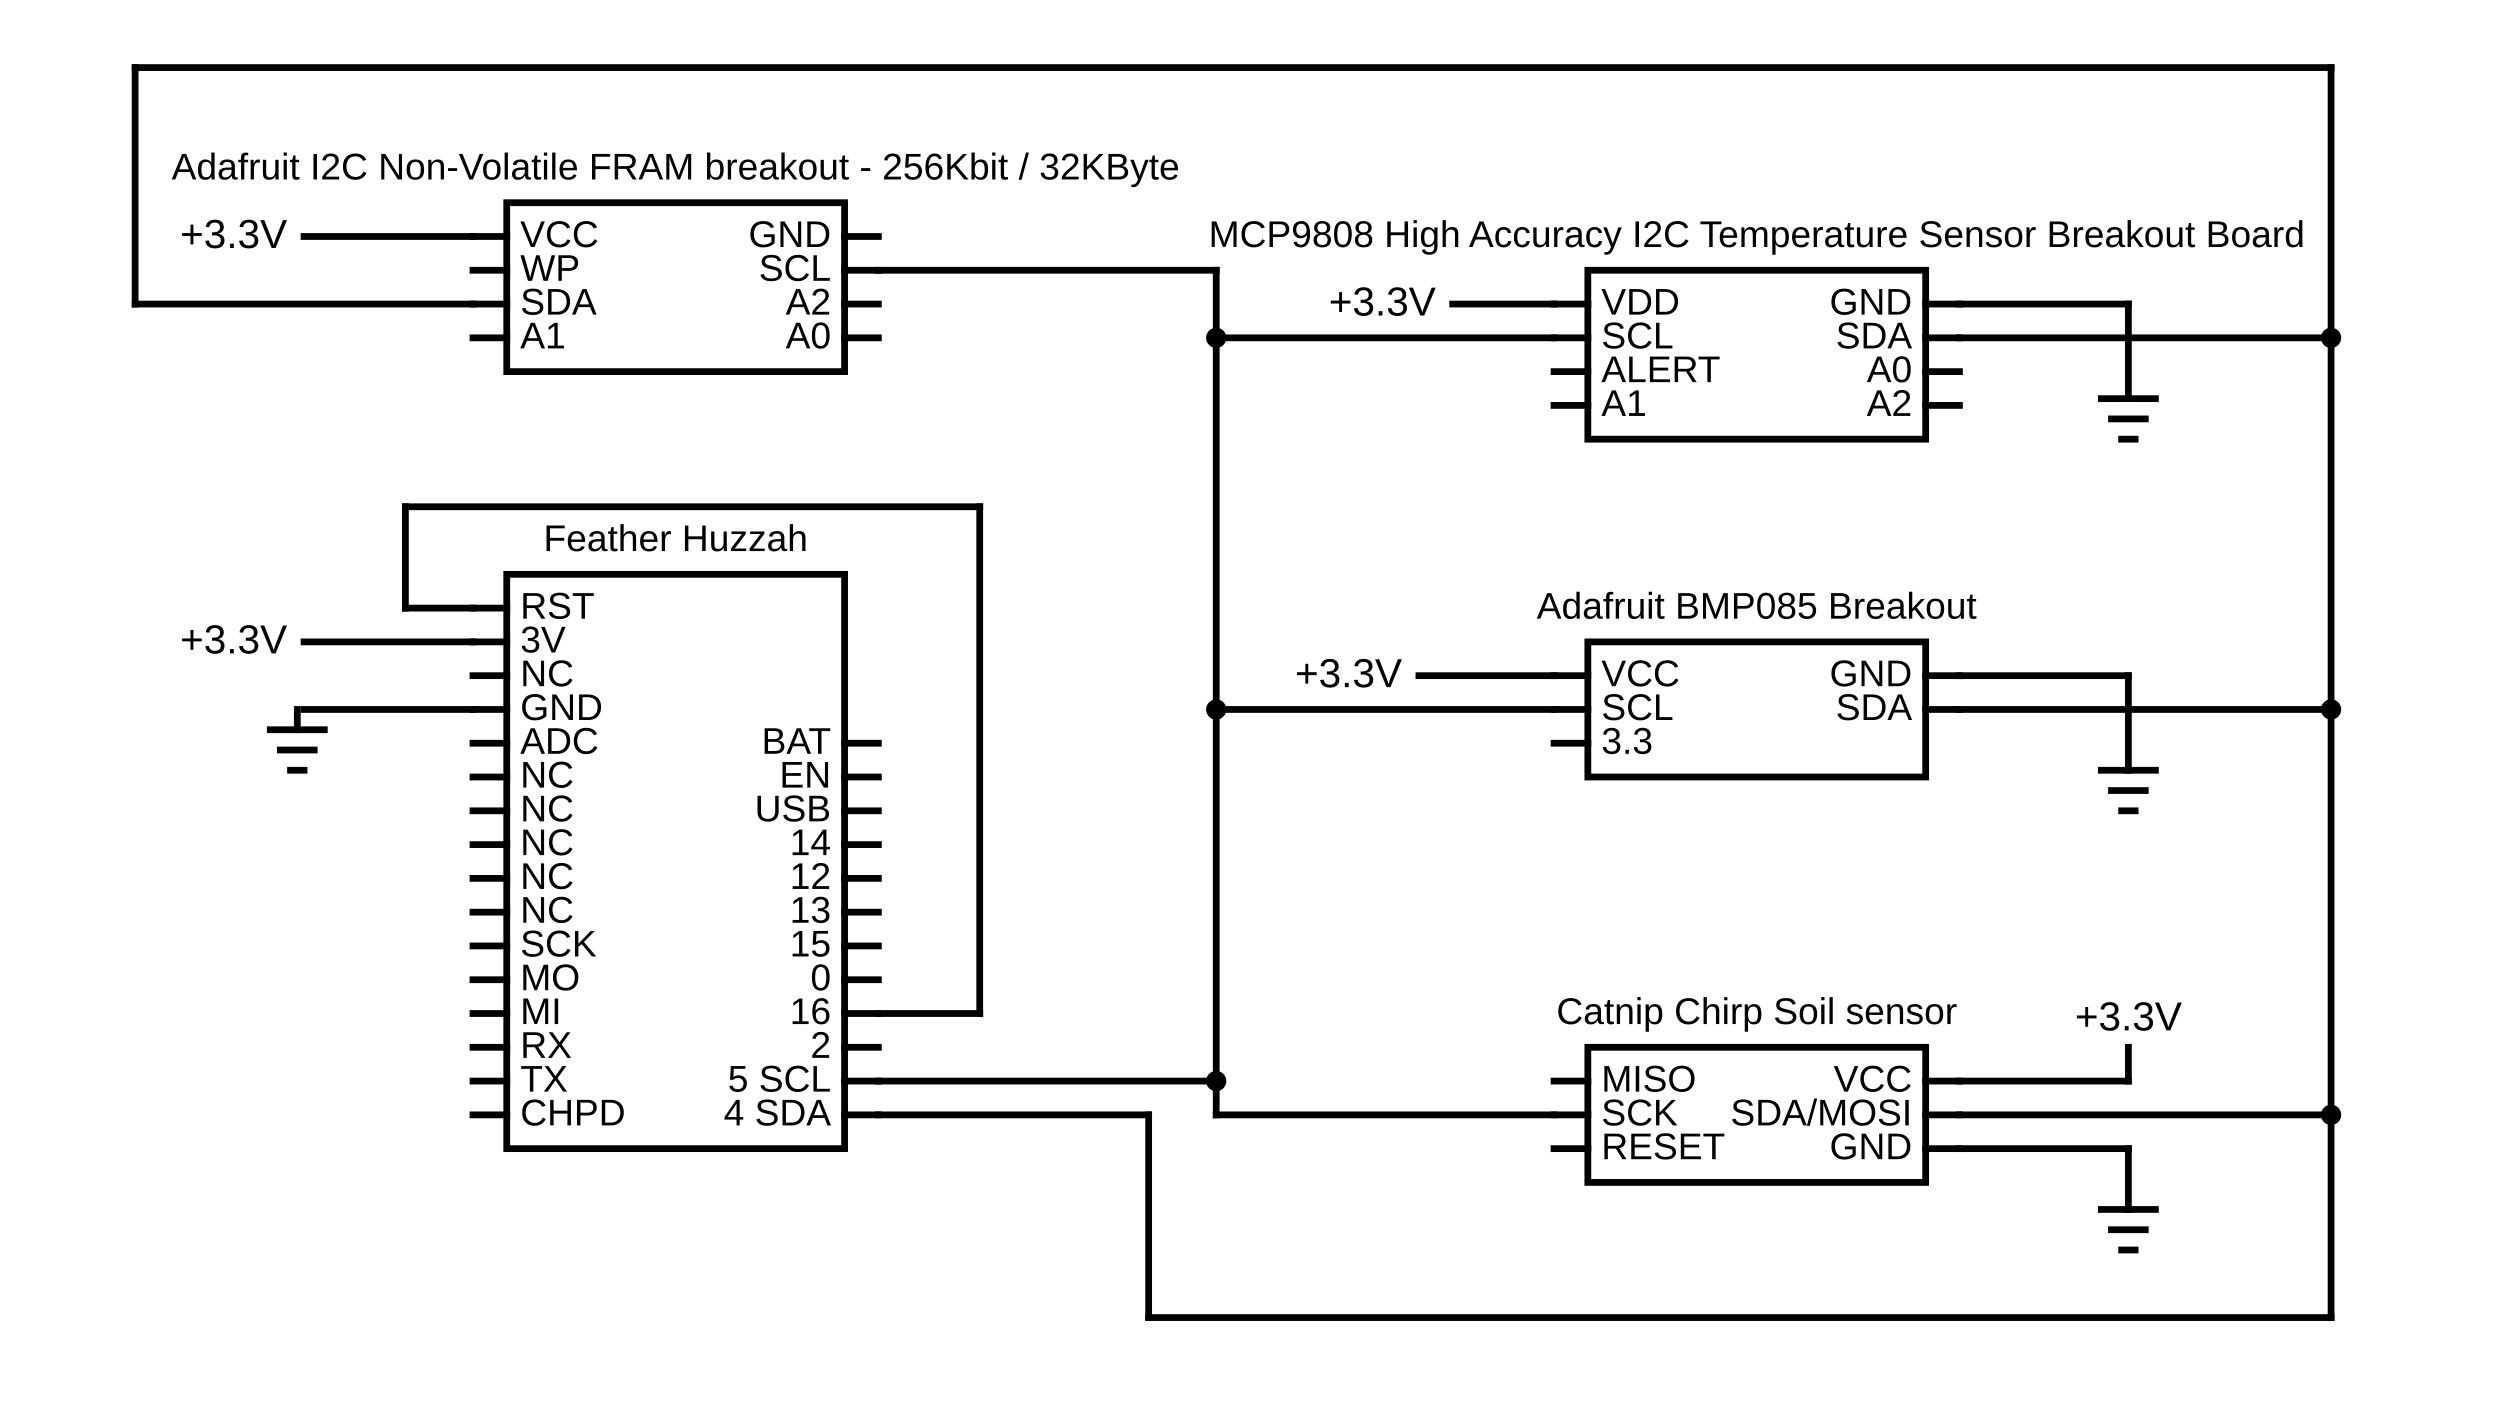
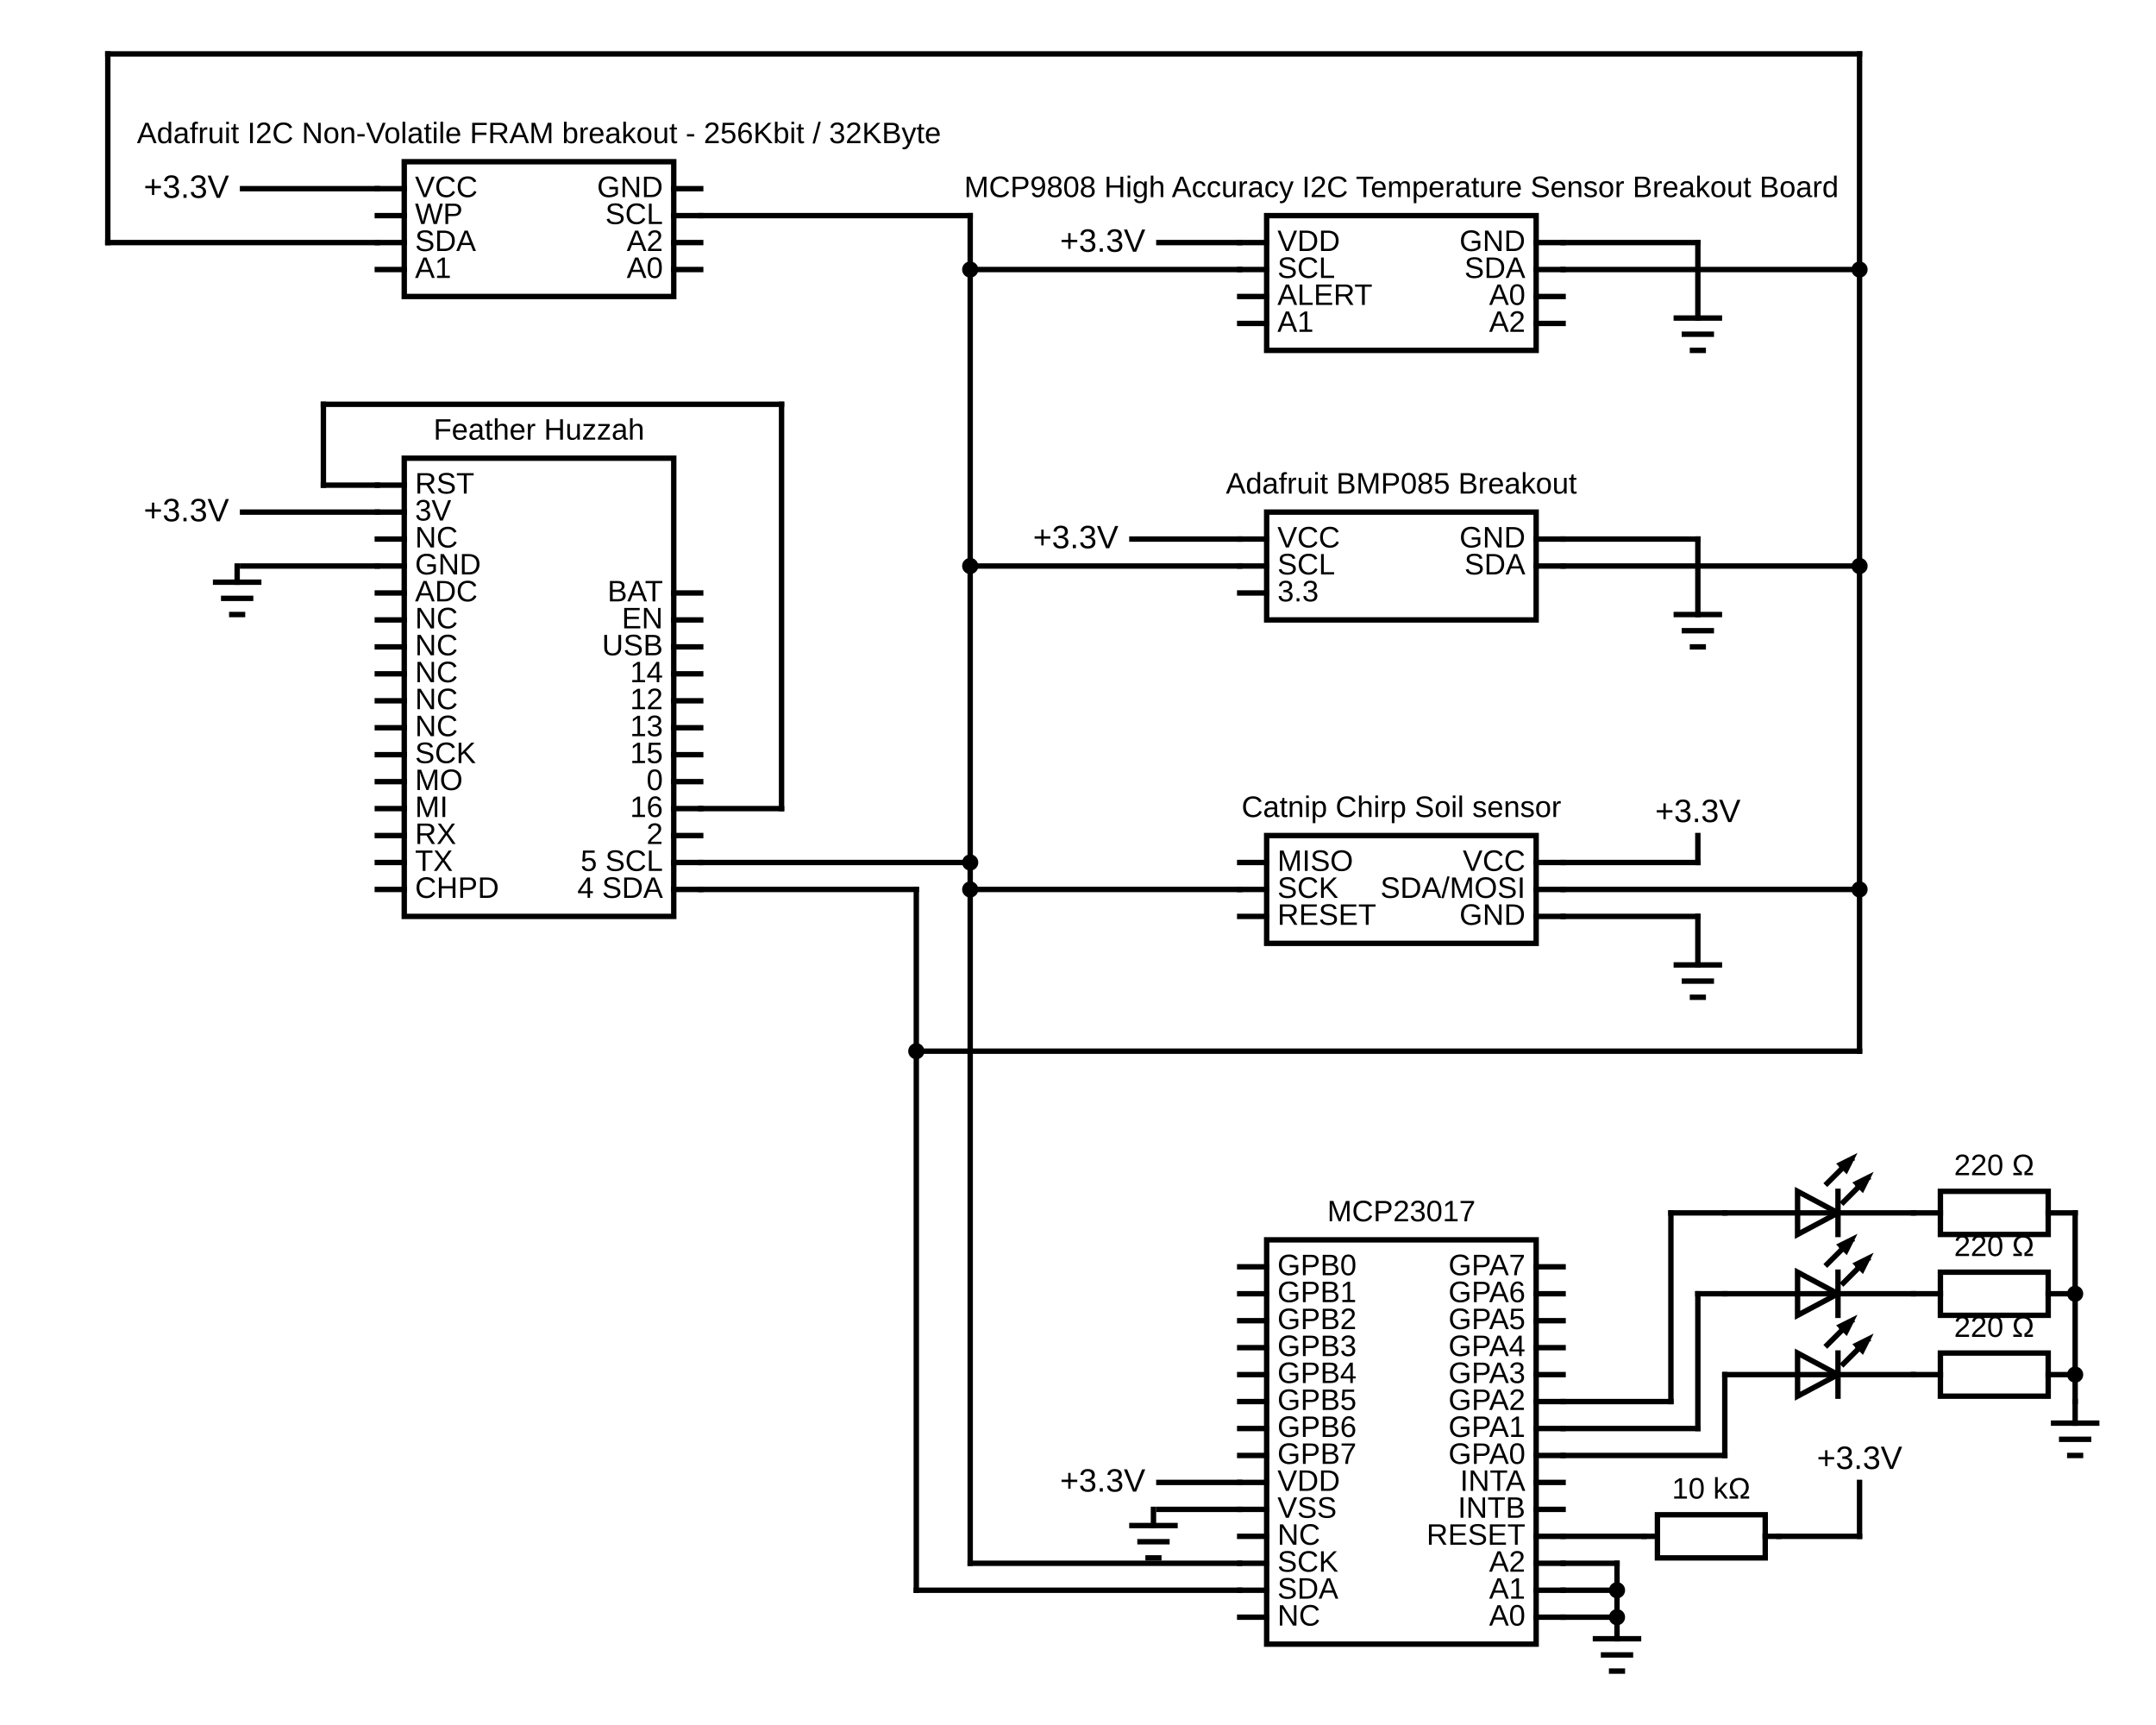
- <svg xmlns="http://www.w3.org/2000/svg" version="1.1" width="740" height="420">
+ <svg xmlns="http://www.w3.org/2000/svg" version="1.1" width="800" height="640">
+   <line x1="340" y1="390" x2="340" y2="590" style="stroke:rgb(0, 0, 0);stroke-linecap:square;stroke-width:2" />
+   <line x1="340" y1="590" x2="460" y2="590" style="stroke:rgb(0, 0, 0);stroke-linecap:square;stroke-width:2" />
+   <line x1="360" y1="580" x2="460" y2="580" style="stroke:rgb(0, 0, 0);stroke-linecap:square;stroke-width:2" />
+   <line x1="360" y1="330" x2="360" y2="580" style="stroke:rgb(0, 0, 0);stroke-linecap:square;stroke-width:2" />
+   <line x1="580" y1="530" x2="630" y2="530" style="stroke:rgb(0, 0, 0);stroke-linecap:square;stroke-width:2" />
+   <line x1="630" y1="480" x2="630" y2="530" style="stroke:rgb(0, 0, 0);stroke-linecap:square;stroke-width:2" />
+   <line x1="630" y1="480" x2="640" y2="480" style="stroke:rgb(0, 0, 0);stroke-linecap:square;stroke-width:2" />
+   <line x1="620" y1="450" x2="640" y2="450" style="stroke:rgb(0, 0, 0);stroke-linecap:square;stroke-width:2" />
+   <line x1="620" y1="450" x2="620" y2="520" style="stroke:rgb(0, 0, 0);stroke-linecap:square;stroke-width:2" />
+   <line x1="580" y1="520" x2="620" y2="520" style="stroke:rgb(0, 0, 0);stroke-linecap:square;stroke-width:2" />
+   <line x1="640" y1="510" x2="640" y2="540" style="stroke:rgb(0, 0, 0);stroke-linecap:square;stroke-width:2" />
+   <line x1="580" y1="540" x2="640" y2="540" style="stroke:rgb(0, 0, 0);stroke-linecap:square;stroke-width:2" />
+   <line x1="770" y1="450" x2="770" y2="520" style="stroke:rgb(0, 0, 0);stroke-linecap:square;stroke-width:2" />
+   <line x1="770" y1="520" x2="770" y2="528" style="stroke:rgb(0, 0, 0);stroke-linecap:square;stroke-width:2" />
+   <line x1="762" y1="528" x2="778" y2="528" style="stroke:rgb(0, 0, 0);stroke-linecap:square;stroke-width:2" />
+   <line x1="765" y1="534" x2="775" y2="534" style="stroke:rgb(0, 0, 0);stroke-linecap:square;stroke-width:2" />
+   <line x1="768" y1="540" x2="772" y2="540" style="stroke:rgb(0, 0, 0);stroke-linecap:square;stroke-width:2" />
+   <line x1="710" y1="510" x2="720" y2="510" style="stroke:rgb(0, 0, 0);stroke-linecap:square;stroke-width:2" />
+   <line x1="760" y1="510" x2="770" y2="510" style="stroke:rgb(0, 0, 0);stroke-linecap:square;stroke-width:2" />
+   <rect x="720" y="502" width="40" height="16" style="fill-opacity:0;fill:rgb(0, 0, 0);stroke:rgb(0, 0, 0);stroke-width:2" />
+   <text x="740" y="496" style="font-family:Arial;font-size:11px;text-anchor:middle" dominant-baseline="baseline" transform="rotate(0, 740, 496)">220 Ω</text>
+   <line x1="710" y1="480" x2="720" y2="480" style="stroke:rgb(0, 0, 0);stroke-linecap:square;stroke-width:2" />
+   <line x1="760" y1="480" x2="770" y2="480" style="stroke:rgb(0, 0, 0);stroke-linecap:square;stroke-width:2" />
+   <rect x="720" y="472" width="40" height="16" style="fill-opacity:0;fill:rgb(0, 0, 0);stroke:rgb(0, 0, 0);stroke-width:2" />
+   <text x="740" y="466" style="font-family:Arial;font-size:11px;text-anchor:middle" dominant-baseline="baseline" transform="rotate(0, 740, 466)">220 Ω</text>
+   <line x1="710" y1="450" x2="720" y2="450" style="stroke:rgb(0, 0, 0);stroke-linecap:square;stroke-width:2" />
+   <line x1="760" y1="450" x2="770" y2="450" style="stroke:rgb(0, 0, 0);stroke-linecap:square;stroke-width:2" />
+   <rect x="720" y="442" width="40" height="16" style="fill-opacity:0;fill:rgb(0, 0, 0);stroke:rgb(0, 0, 0);stroke-width:2" />
+   <text x="740" y="436" style="font-family:Arial;font-size:11px;text-anchor:middle" dominant-baseline="baseline" transform="rotate(0, 740, 436)">220 Ω</text>
+   <line x1="640" y1="450" x2="710" y2="450" style="stroke:rgb(0, 0, 0);stroke-linecap:square;stroke-width:2" />
+   <path d="M 682,450 M 682,442 L 682,458 M 682,450 L 667,458 L 667,442 L 682,450" style="fill-opacity:0;fill:rgb(0, 0, 0);stroke:rgb(0, 0, 0);stroke-linecap:square;stroke-width:2" />
+   <path d="M 680,450 M 678,439 L 686,431 M 687,430 L 683,432 L 685,434 L 687,430 L 683,432" style="fill-opacity:0;fill:rgb(0, 0, 0);stroke:rgb(0, 0, 0);stroke-linecap:square;stroke-width:2" />
+   <path d="M 680,450 M 684,446 L 692,438 M 693,437 L 689,439 L 691,441 L 693,437 L 689,439" style="fill-opacity:0;fill:rgb(0, 0, 0);stroke:rgb(0, 0, 0);stroke-linecap:square;stroke-width:2" />
+   <line x1="640" y1="510" x2="710" y2="510" style="stroke:rgb(0, 0, 0);stroke-linecap:square;stroke-width:2" />
+   <path d="M 682,510 M 682,502 L 682,518 M 682,510 L 667,518 L 667,502 L 682,510" style="fill-opacity:0;fill:rgb(0, 0, 0);stroke:rgb(0, 0, 0);stroke-linecap:square;stroke-width:2" />
+   <path d="M 680,510 M 678,499 L 686,491 M 687,490 L 683,492 L 685,494 L 687,490 L 683,492" style="fill-opacity:0;fill:rgb(0, 0, 0);stroke:rgb(0, 0, 0);stroke-linecap:square;stroke-width:2" />
+   <path d="M 680,510 M 684,506 L 692,498 M 693,497 L 689,499 L 691,501 L 693,497 L 689,499" style="fill-opacity:0;fill:rgb(0, 0, 0);stroke:rgb(0, 0, 0);stroke-linecap:square;stroke-width:2" />
+   <line x1="640" y1="480" x2="710" y2="480" style="stroke:rgb(0, 0, 0);stroke-linecap:square;stroke-width:2" />
+   <path d="M 682,480 M 682,472 L 682,488 M 682,480 L 667,488 L 667,472 L 682,480" style="fill-opacity:0;fill:rgb(0, 0, 0);stroke:rgb(0, 0, 0);stroke-linecap:square;stroke-width:2" />
+   <path d="M 680,480 M 678,469 L 686,461 M 687,460 L 683,462 L 685,464 L 687,460 L 683,462" style="fill-opacity:0;fill:rgb(0, 0, 0);stroke:rgb(0, 0, 0);stroke-linecap:square;stroke-width:2" />
+   <path d="M 680,480 M 684,476 L 692,468 M 693,467 L 689,469 L 691,471 L 693,467 L 689,469" style="fill-opacity:0;fill:rgb(0, 0, 0);stroke:rgb(0, 0, 0);stroke-linecap:square;stroke-width:2" />
+   <line x1="660" y1="570" x2="690" y2="570" style="stroke:rgb(0, 0, 0);stroke-linecap:square;stroke-width:2" />
+   <text x="690" y="545" style="font-family:Arial;font-size:12px;text-anchor:middle" dominant-baseline="baseline" transform="rotate(0, 690, 545)">+3.3V</text>
+   <line x1="690" y1="550" x2="690" y2="570" style="stroke:rgb(0, 0, 0);stroke-linecap:square;stroke-width:2" />
+   <line x1="580" y1="570" x2="610" y2="570" style="stroke:rgb(0, 0, 0);stroke-linecap:square;stroke-width:2" />
+   <line x1="610" y1="570" x2="615" y2="570" style="stroke:rgb(0, 0, 0);stroke-linecap:square;stroke-width:2" />
+   <line x1="655" y1="570" x2="660" y2="570" style="stroke:rgb(0, 0, 0);stroke-linecap:square;stroke-width:2" />
+   <rect x="615" y="562" width="40" height="16" style="fill-opacity:0;fill:rgb(0, 0, 0);stroke:rgb(0, 0, 0);stroke-width:2" />
+   <text x="635" y="556" style="font-family:Arial;font-size:11px;text-anchor:middle" dominant-baseline="baseline" transform="rotate(0, 635, 556)">10 kΩ</text>
+   <line x1="600" y1="580" x2="600" y2="600" style="stroke:rgb(0, 0, 0);stroke-linecap:square;stroke-width:2" />
+   <line x1="580" y1="580" x2="600" y2="580" style="stroke:rgb(0, 0, 0);stroke-linecap:square;stroke-width:2" />
+   <line x1="580" y1="590" x2="600" y2="590" style="stroke:rgb(0, 0, 0);stroke-linecap:square;stroke-width:2" />
+   <line x1="580" y1="600" x2="600" y2="600" style="stroke:rgb(0, 0, 0);stroke-linecap:square;stroke-width:2" />
+   <line x1="430" y1="560" x2="460" y2="560" style="stroke:rgb(0, 0, 0);stroke-linecap:square;stroke-width:2" />
+   <line x1="428" y1="560" x2="428" y2="566" style="stroke:rgb(0, 0, 0);stroke-linecap:square;stroke-width:2" />
+   <line x1="420" y1="566" x2="436" y2="566" style="stroke:rgb(0, 0, 0);stroke-linecap:square;stroke-width:2" />
+   <line x1="423" y1="572" x2="433" y2="572" style="stroke:rgb(0, 0, 0);stroke-linecap:square;stroke-width:2" />
+   <line x1="426" y1="578" x2="430" y2="578" style="stroke:rgb(0, 0, 0);stroke-linecap:square;stroke-width:2" />
+   <text x="425" y="550" style="font-family:Arial;font-size:12px;text-anchor:end" dominant-baseline="middle" transform="rotate(0, 425, 550)">+3.3V</text>
+   <line x1="430" y1="550" x2="460" y2="550" style="stroke:rgb(0, 0, 0);stroke-linecap:square;stroke-width:2" />
+   <line x1="600" y1="600" x2="600" y2="608" style="stroke:rgb(0, 0, 0);stroke-linecap:square;stroke-width:2" />
+   <line x1="592" y1="608" x2="608" y2="608" style="stroke:rgb(0, 0, 0);stroke-linecap:square;stroke-width:2" />
+   <line x1="595" y1="614" x2="605" y2="614" style="stroke:rgb(0, 0, 0);stroke-linecap:square;stroke-width:2" />
+   <line x1="598" y1="620" x2="602" y2="620" style="stroke:rgb(0, 0, 0);stroke-linecap:square;stroke-width:2" />
+   <text x="520" y="450" style="font-family:Arial;font-size:11px;text-anchor:middle" dominant-baseline="middle" transform="rotate(0, 520, 450)">MCP23017</text>
+   <rect x="470" y="460" width="100" height="150" style="fill-opacity:0;fill:rgb(0, 0, 0);stroke:rgb(0, 0, 0);stroke-width:2" />
+   <line x1="460" y1="470" x2="470" y2="470" style="stroke:rgb(0, 0, 0);stroke-linecap:square;stroke-width:2" />
+   <text x="474" y="470" style="font-family:Arial;font-size:11px;text-anchor:start" dominant-baseline="middle" transform="rotate(0, 474, 470)">GPB0</text>
+   <line x1="570" y1="470" x2="580" y2="470" style="stroke:rgb(0, 0, 0);stroke-linecap:square;stroke-width:2" />
+   <text x="566" y="470" style="font-family:Arial;font-size:11px;text-anchor:end" dominant-baseline="middle" transform="rotate(0, 566, 470)">GPA7</text>
+   <line x1="460" y1="480" x2="470" y2="480" style="stroke:rgb(0, 0, 0);stroke-linecap:square;stroke-width:2" />
+   <text x="474" y="480" style="font-family:Arial;font-size:11px;text-anchor:start" dominant-baseline="middle" transform="rotate(0, 474, 480)">GPB1</text>
+   <line x1="570" y1="480" x2="580" y2="480" style="stroke:rgb(0, 0, 0);stroke-linecap:square;stroke-width:2" />
+   <text x="566" y="480" style="font-family:Arial;font-size:11px;text-anchor:end" dominant-baseline="middle" transform="rotate(0, 566, 480)">GPA6</text>
+   <line x1="460" y1="490" x2="470" y2="490" style="stroke:rgb(0, 0, 0);stroke-linecap:square;stroke-width:2" />
+   <text x="474" y="490" style="font-family:Arial;font-size:11px;text-anchor:start" dominant-baseline="middle" transform="rotate(0, 474, 490)">GPB2</text>
+   <line x1="570" y1="490" x2="580" y2="490" style="stroke:rgb(0, 0, 0);stroke-linecap:square;stroke-width:2" />
+   <text x="566" y="490" style="font-family:Arial;font-size:11px;text-anchor:end" dominant-baseline="middle" transform="rotate(0, 566, 490)">GPA5</text>
+   <line x1="460" y1="500" x2="470" y2="500" style="stroke:rgb(0, 0, 0);stroke-linecap:square;stroke-width:2" />
+   <text x="474" y="500" style="font-family:Arial;font-size:11px;text-anchor:start" dominant-baseline="middle" transform="rotate(0, 474, 500)">GPB3</text>
+   <line x1="570" y1="500" x2="580" y2="500" style="stroke:rgb(0, 0, 0);stroke-linecap:square;stroke-width:2" />
+   <text x="566" y="500" style="font-family:Arial;font-size:11px;text-anchor:end" dominant-baseline="middle" transform="rotate(0, 566, 500)">GPA4</text>
+   <line x1="460" y1="510" x2="470" y2="510" style="stroke:rgb(0, 0, 0);stroke-linecap:square;stroke-width:2" />
+   <text x="474" y="510" style="font-family:Arial;font-size:11px;text-anchor:start" dominant-baseline="middle" transform="rotate(0, 474, 510)">GPB4</text>
+   <line x1="570" y1="510" x2="580" y2="510" style="stroke:rgb(0, 0, 0);stroke-linecap:square;stroke-width:2" />
+   <text x="566" y="510" style="font-family:Arial;font-size:11px;text-anchor:end" dominant-baseline="middle" transform="rotate(0, 566, 510)">GPA3</text>
+   <line x1="460" y1="520" x2="470" y2="520" style="stroke:rgb(0, 0, 0);stroke-linecap:square;stroke-width:2" />
+   <text x="474" y="520" style="font-family:Arial;font-size:11px;text-anchor:start" dominant-baseline="middle" transform="rotate(0, 474, 520)">GPB5</text>
+   <line x1="570" y1="520" x2="580" y2="520" style="stroke:rgb(0, 0, 0);stroke-linecap:square;stroke-width:2" />
+   <text x="566" y="520" style="font-family:Arial;font-size:11px;text-anchor:end" dominant-baseline="middle" transform="rotate(0, 566, 520)">GPA2</text>
+   <line x1="460" y1="530" x2="470" y2="530" style="stroke:rgb(0, 0, 0);stroke-linecap:square;stroke-width:2" />
+   <text x="474" y="530" style="font-family:Arial;font-size:11px;text-anchor:start" dominant-baseline="middle" transform="rotate(0, 474, 530)">GPB6</text>
+   <line x1="570" y1="530" x2="580" y2="530" style="stroke:rgb(0, 0, 0);stroke-linecap:square;stroke-width:2" />
+   <text x="566" y="530" style="font-family:Arial;font-size:11px;text-anchor:end" dominant-baseline="middle" transform="rotate(0, 566, 530)">GPA1</text>
+   <line x1="460" y1="540" x2="470" y2="540" style="stroke:rgb(0, 0, 0);stroke-linecap:square;stroke-width:2" />
+   <text x="474" y="540" style="font-family:Arial;font-size:11px;text-anchor:start" dominant-baseline="middle" transform="rotate(0, 474, 540)">GPB7</text>
+   <line x1="570" y1="540" x2="580" y2="540" style="stroke:rgb(0, 0, 0);stroke-linecap:square;stroke-width:2" />
+   <text x="566" y="540" style="font-family:Arial;font-size:11px;text-anchor:end" dominant-baseline="middle" transform="rotate(0, 566, 540)">GPA0</text>
+   <line x1="460" y1="550" x2="470" y2="550" style="stroke:rgb(0, 0, 0);stroke-linecap:square;stroke-width:2" />
+   <text x="474" y="550" style="font-family:Arial;font-size:11px;text-anchor:start" dominant-baseline="middle" transform="rotate(0, 474, 550)">VDD</text>
+   <line x1="570" y1="550" x2="580" y2="550" style="stroke:rgb(0, 0, 0);stroke-linecap:square;stroke-width:2" />
+   <text x="566" y="550" style="font-family:Arial;font-size:11px;text-anchor:end" dominant-baseline="middle" transform="rotate(0, 566, 550)">INTA</text>
+   <line x1="460" y1="560" x2="470" y2="560" style="stroke:rgb(0, 0, 0);stroke-linecap:square;stroke-width:2" />
+   <text x="474" y="560" style="font-family:Arial;font-size:11px;text-anchor:start" dominant-baseline="middle" transform="rotate(0, 474, 560)">VSS</text>
+   <line x1="570" y1="560" x2="580" y2="560" style="stroke:rgb(0, 0, 0);stroke-linecap:square;stroke-width:2" />
+   <text x="566" y="560" style="font-family:Arial;font-size:11px;text-anchor:end" dominant-baseline="middle" transform="rotate(0, 566, 560)">INTB</text>
+   <line x1="460" y1="570" x2="470" y2="570" style="stroke:rgb(0, 0, 0);stroke-linecap:square;stroke-width:2" />
+   <text x="474" y="570" style="font-family:Arial;font-size:11px;text-anchor:start" dominant-baseline="middle" transform="rotate(0, 474, 570)">NC</text>
+   <line x1="570" y1="570" x2="580" y2="570" style="stroke:rgb(0, 0, 0);stroke-linecap:square;stroke-width:2" />
+   <text x="566" y="570" style="font-family:Arial;font-size:11px;text-anchor:end" dominant-baseline="middle" transform="rotate(0, 566, 570)">RESET</text>
+   <line x1="460" y1="580" x2="470" y2="580" style="stroke:rgb(0, 0, 0);stroke-linecap:square;stroke-width:2" />
+   <text x="474" y="580" style="font-family:Arial;font-size:11px;text-anchor:start" dominant-baseline="middle" transform="rotate(0, 474, 580)">SCK</text>
+   <line x1="570" y1="580" x2="580" y2="580" style="stroke:rgb(0, 0, 0);stroke-linecap:square;stroke-width:2" />
+   <text x="566" y="580" style="font-family:Arial;font-size:11px;text-anchor:end" dominant-baseline="middle" transform="rotate(0, 566, 580)">A2</text>
+   <line x1="460" y1="590" x2="470" y2="590" style="stroke:rgb(0, 0, 0);stroke-linecap:square;stroke-width:2" />
+   <text x="474" y="590" style="font-family:Arial;font-size:11px;text-anchor:start" dominant-baseline="middle" transform="rotate(0, 474, 590)">SDA</text>
+   <line x1="570" y1="590" x2="580" y2="590" style="stroke:rgb(0, 0, 0);stroke-linecap:square;stroke-width:2" />
+   <text x="566" y="590" style="font-family:Arial;font-size:11px;text-anchor:end" dominant-baseline="middle" transform="rotate(0, 566, 590)">A1</text>
+   <line x1="460" y1="600" x2="470" y2="600" style="stroke:rgb(0, 0, 0);stroke-linecap:square;stroke-width:2" />
+   <text x="474" y="600" style="font-family:Arial;font-size:11px;text-anchor:start" dominant-baseline="middle" transform="rotate(0, 474, 600)">NC</text>
+   <line x1="570" y1="600" x2="580" y2="600" style="stroke:rgb(0, 0, 0);stroke-linecap:square;stroke-width:2" />
+   <text x="566" y="600" style="font-family:Arial;font-size:11px;text-anchor:end" dominant-baseline="middle" transform="rotate(0, 566, 600)">A0</text>
  <line x1="340" y1="390" x2="690" y2="390" style="stroke:rgb(0, 0, 0);stroke-linecap:square;stroke-width:2" />
  <line x1="120" y1="180" x2="140" y2="180" style="stroke:rgb(0, 0, 0);stroke-linecap:square;stroke-width:2" />
  <line x1="120" y1="150" x2="120" y2="180" style="stroke:rgb(0, 0, 0);stroke-linecap:square;stroke-width:2" />
  <line x1="120" y1="150" x2="290" y2="150" style="stroke:rgb(0, 0, 0);stroke-linecap:square;stroke-width:2" />
  <line x1="290" y1="150" x2="290" y2="300" style="stroke:rgb(0, 0, 0);stroke-linecap:square;stroke-width:2" />
  <line x1="260" y1="300" x2="290" y2="300" style="stroke:rgb(0, 0, 0);stroke-linecap:square;stroke-width:2" />
  <line x1="360" y1="100" x2="460" y2="100" style="stroke:rgb(0, 0, 0);stroke-linecap:square;stroke-width:2" />
  <line x1="580" y1="100" x2="690" y2="100" style="stroke:rgb(0, 0, 0);stroke-linecap:square;stroke-width:2" />
  <line x1="580" y1="210" x2="690" y2="210" style="stroke:rgb(0, 0, 0);stroke-linecap:square;stroke-width:2" />
  <line x1="580" y1="330" x2="690" y2="330" style="stroke:rgb(0, 0, 0);stroke-linecap:square;stroke-width:2" />
  <line x1="690" y1="20" x2="690" y2="390" style="stroke:rgb(0, 0, 0);stroke-linecap:square;stroke-width:2" />
  <line x1="260" y1="330" x2="340" y2="330" style="stroke:rgb(0, 0, 0);stroke-linecap:square;stroke-width:2" />
  <line x1="340" y1="330" x2="340" y2="390" style="stroke:rgb(0, 0, 0);stroke-linecap:square;stroke-width:2" />
  <line x1="40" y1="20" x2="690" y2="20" style="stroke:rgb(0, 0, 0);stroke-linecap:square;stroke-width:2" />
  <line x1="40" y1="20" x2="40" y2="90" style="stroke:rgb(0, 0, 0);stroke-linecap:square;stroke-width:2" />
  <line x1="40" y1="90" x2="140" y2="90" style="stroke:rgb(0, 0, 0);stroke-linecap:square;stroke-width:2" />
  <line x1="630" y1="200" x2="630" y2="228" style="stroke:rgb(0, 0, 0);stroke-linecap:square;stroke-width:2" />
  <line x1="622" y1="228" x2="638" y2="228" style="stroke:rgb(0, 0, 0);stroke-linecap:square;stroke-width:2" />
  <line x1="625" y1="234" x2="635" y2="234" style="stroke:rgb(0, 0, 0);stroke-linecap:square;stroke-width:2" />
  <line x1="628" y1="240" x2="632" y2="240" style="stroke:rgb(0, 0, 0);stroke-linecap:square;stroke-width:2" />
  <line x1="630" y1="90" x2="630" y2="118" style="stroke:rgb(0, 0, 0);stroke-linecap:square;stroke-width:2" />
  <line x1="622" y1="118" x2="638" y2="118" style="stroke:rgb(0, 0, 0);stroke-linecap:square;stroke-width:2" />
  <line x1="625" y1="124" x2="635" y2="124" style="stroke:rgb(0, 0, 0);stroke-linecap:square;stroke-width:2" />
  <line x1="628" y1="130" x2="632" y2="130" style="stroke:rgb(0, 0, 0);stroke-linecap:square;stroke-width:2" />
  <line x1="580" y1="90" x2="630" y2="90" style="stroke:rgb(0, 0, 0);stroke-linecap:square;stroke-width:2" />
  <line x1="580" y1="200" x2="630" y2="200" style="stroke:rgb(0, 0, 0);stroke-linecap:square;stroke-width:2" />
  <line x1="580" y1="340" x2="630" y2="340" style="stroke:rgb(0, 0, 0);stroke-linecap:square;stroke-width:2" />
  <line x1="630" y1="340" x2="630" y2="358" style="stroke:rgb(0, 0, 0);stroke-linecap:square;stroke-width:2" />
  <line x1="622" y1="358" x2="638" y2="358" style="stroke:rgb(0, 0, 0);stroke-linecap:square;stroke-width:2" />
  <line x1="625" y1="364" x2="635" y2="364" style="stroke:rgb(0, 0, 0);stroke-linecap:square;stroke-width:2" />
  <line x1="628" y1="370" x2="632" y2="370" style="stroke:rgb(0, 0, 0);stroke-linecap:square;stroke-width:2" />
  <line x1="580" y1="320" x2="630" y2="320" style="stroke:rgb(0, 0, 0);stroke-linecap:square;stroke-width:2" />
  <text x="85" y="70" style="font-family:Arial;font-size:12px;text-anchor:end" dominant-baseline="middle" transform="rotate(0, 85, 70)">+3.3V</text>
  <line x1="90" y1="70" x2="140" y2="70" style="stroke:rgb(0, 0, 0);stroke-linecap:square;stroke-width:2" />
  <text x="630" y="305" style="font-family:Arial;font-size:12px;text-anchor:middle" dominant-baseline="baseline" transform="rotate(0, 630, 305)">+3.3V</text>
  <line x1="630" y1="310" x2="630" y2="320" style="stroke:rgb(0, 0, 0);stroke-linecap:square;stroke-width:2" />
  <text x="415" y="200" style="font-family:Arial;font-size:12px;text-anchor:end" dominant-baseline="middle" transform="rotate(0, 415, 200)">+3.3V</text>
  <line x1="420" y1="200" x2="460" y2="200" style="stroke:rgb(0, 0, 0);stroke-linecap:square;stroke-width:2" />
  <text x="425" y="90" style="font-family:Arial;font-size:12px;text-anchor:end" dominant-baseline="middle" transform="rotate(0, 425, 90)">+3.3V</text>
  <line x1="430" y1="90" x2="460" y2="90" style="stroke:rgb(0, 0, 0);stroke-linecap:square;stroke-width:2" />
  <line x1="260" y1="80" x2="360" y2="80" style="stroke:rgb(0, 0, 0);stroke-linecap:square;stroke-width:2" />
  <line x1="360" y1="80" x2="360" y2="100" style="stroke:rgb(0, 0, 0);stroke-linecap:square;stroke-width:2" />
  <line x1="360" y1="210" x2="460" y2="210" style="stroke:rgb(0, 0, 0);stroke-linecap:square;stroke-width:2" />
  <line x1="360" y1="330" x2="460" y2="330" style="stroke:rgb(0, 0, 0);stroke-linecap:square;stroke-width:2" />
  <line x1="360" y1="100" x2="360" y2="330" style="stroke:rgb(0, 0, 0);stroke-linecap:square;stroke-width:2" />
  <text x="85" y="190" style="font-family:Arial;font-size:12px;text-anchor:end" dominant-baseline="middle" transform="rotate(0, 85, 190)">+3.3V</text>
  <line x1="90" y1="190" x2="140" y2="190" style="stroke:rgb(0, 0, 0);stroke-linecap:square;stroke-width:2" />
  <line x1="90" y1="210" x2="140" y2="210" style="stroke:rgb(0, 0, 0);stroke-linecap:square;stroke-width:2" />
  <line x1="88" y1="210" x2="88" y2="216" style="stroke:rgb(0, 0, 0);stroke-linecap:square;stroke-width:2" />
  <line x1="80" y1="216" x2="96" y2="216" style="stroke:rgb(0, 0, 0);stroke-linecap:square;stroke-width:2" />
  <line x1="83" y1="222" x2="93" y2="222" style="stroke:rgb(0, 0, 0);stroke-linecap:square;stroke-width:2" />
  <line x1="86" y1="228" x2="90" y2="228" style="stroke:rgb(0, 0, 0);stroke-linecap:square;stroke-width:2" />
  <line x1="260" y1="320" x2="360" y2="320" style="stroke:rgb(0, 0, 0);stroke-linecap:square;stroke-width:2" />
  <text x="520" y="300" style="font-family:Arial;font-size:11px;text-anchor:middle" dominant-baseline="middle" transform="rotate(0, 520, 300)">Catnip Chirp Soil sensor</text>
  <rect x="470" y="310" width="100" height="40" style="fill-opacity:0;fill:rgb(0, 0, 0);stroke:rgb(0, 0, 0);stroke-width:2" />
  <line x1="460" y1="320" x2="470" y2="320" style="stroke:rgb(0, 0, 0);stroke-linecap:square;stroke-width:2" />
  <text x="474" y="320" style="font-family:Arial;font-size:11px;text-anchor:start" dominant-baseline="middle" transform="rotate(0, 474, 320)">MISO</text>
  <line x1="570" y1="320" x2="580" y2="320" style="stroke:rgb(0, 0, 0);stroke-linecap:square;stroke-width:2" />
  <text x="566" y="320" style="font-family:Arial;font-size:11px;text-anchor:end" dominant-baseline="middle" transform="rotate(0, 566, 320)">VCC</text>
  <line x1="460" y1="330" x2="470" y2="330" style="stroke:rgb(0, 0, 0);stroke-linecap:square;stroke-width:2" />
  <text x="474" y="330" style="font-family:Arial;font-size:11px;text-anchor:start" dominant-baseline="middle" transform="rotate(0, 474, 330)">SCK</text>
  <line x1="570" y1="330" x2="580" y2="330" style="stroke:rgb(0, 0, 0);stroke-linecap:square;stroke-width:2" />
  <text x="566" y="330" style="font-family:Arial;font-size:11px;text-anchor:end" dominant-baseline="middle" transform="rotate(0, 566, 330)">SDA/MOSI</text>
  <line x1="460" y1="340" x2="470" y2="340" style="stroke:rgb(0, 0, 0);stroke-linecap:square;stroke-width:2" />
  <text x="474" y="340" style="font-family:Arial;font-size:11px;text-anchor:start" dominant-baseline="middle" transform="rotate(0, 474, 340)">RESET</text>
  <line x1="570" y1="340" x2="580" y2="340" style="stroke:rgb(0, 0, 0);stroke-linecap:square;stroke-width:2" />
  <text x="566" y="340" style="font-family:Arial;font-size:11px;text-anchor:end" dominant-baseline="middle" transform="rotate(0, 566, 340)">GND</text>
  <text x="520" y="180" style="font-family:Arial;font-size:11px;text-anchor:middle" dominant-baseline="middle" transform="rotate(0, 520, 180)">Adafruit BMP085 Breakout</text>
  <rect x="470" y="190" width="100" height="40" style="fill-opacity:0;fill:rgb(0, 0, 0);stroke:rgb(0, 0, 0);stroke-width:2" />
  <line x1="460" y1="200" x2="470" y2="200" style="stroke:rgb(0, 0, 0);stroke-linecap:square;stroke-width:2" />
  <text x="474" y="200" style="font-family:Arial;font-size:11px;text-anchor:start" dominant-baseline="middle" transform="rotate(0, 474, 200)">VCC</text>
  <line x1="570" y1="200" x2="580" y2="200" style="stroke:rgb(0, 0, 0);stroke-linecap:square;stroke-width:2" />
  <text x="566" y="200" style="font-family:Arial;font-size:11px;text-anchor:end" dominant-baseline="middle" transform="rotate(0, 566, 200)">GND</text>
  <line x1="460" y1="210" x2="470" y2="210" style="stroke:rgb(0, 0, 0);stroke-linecap:square;stroke-width:2" />
  <text x="474" y="210" style="font-family:Arial;font-size:11px;text-anchor:start" dominant-baseline="middle" transform="rotate(0, 474, 210)">SCL</text>
  <line x1="570" y1="210" x2="580" y2="210" style="stroke:rgb(0, 0, 0);stroke-linecap:square;stroke-width:2" />
  <text x="566" y="210" style="font-family:Arial;font-size:11px;text-anchor:end" dominant-baseline="middle" transform="rotate(0, 566, 210)">SDA</text>
  <line x1="460" y1="220" x2="470" y2="220" style="stroke:rgb(0, 0, 0);stroke-linecap:square;stroke-width:2" />
  <text x="474" y="220" style="font-family:Arial;font-size:11px;text-anchor:start" dominant-baseline="middle" transform="rotate(0, 474, 220)">3.3</text>
  <text x="520" y="70" style="font-family:Arial;font-size:11px;text-anchor:middle" dominant-baseline="middle" transform="rotate(0, 520, 70)">MCP9808 High Accuracy I2C Temperature Sensor Breakout Board</text>
  <rect x="470" y="80" width="100" height="50" style="fill-opacity:0;fill:rgb(0, 0, 0);stroke:rgb(0, 0, 0);stroke-width:2" />
  <line x1="460" y1="90" x2="470" y2="90" style="stroke:rgb(0, 0, 0);stroke-linecap:square;stroke-width:2" />
  <text x="474" y="90" style="font-family:Arial;font-size:11px;text-anchor:start" dominant-baseline="middle" transform="rotate(0, 474, 90)">VDD</text>
  <line x1="570" y1="90" x2="580" y2="90" style="stroke:rgb(0, 0, 0);stroke-linecap:square;stroke-width:2" />
  <text x="566" y="90" style="font-family:Arial;font-size:11px;text-anchor:end" dominant-baseline="middle" transform="rotate(0, 566, 90)">GND</text>
  <line x1="460" y1="100" x2="470" y2="100" style="stroke:rgb(0, 0, 0);stroke-linecap:square;stroke-width:2" />
  <text x="474" y="100" style="font-family:Arial;font-size:11px;text-anchor:start" dominant-baseline="middle" transform="rotate(0, 474, 100)">SCL</text>
  <line x1="570" y1="100" x2="580" y2="100" style="stroke:rgb(0, 0, 0);stroke-linecap:square;stroke-width:2" />
  <text x="566" y="100" style="font-family:Arial;font-size:11px;text-anchor:end" dominant-baseline="middle" transform="rotate(0, 566, 100)">SDA</text>
  <line x1="460" y1="110" x2="470" y2="110" style="stroke:rgb(0, 0, 0);stroke-linecap:square;stroke-width:2" />
  <text x="474" y="110" style="font-family:Arial;font-size:11px;text-anchor:start" dominant-baseline="middle" transform="rotate(0, 474, 110)">ALERT</text>
  <line x1="570" y1="110" x2="580" y2="110" style="stroke:rgb(0, 0, 0);stroke-linecap:square;stroke-width:2" />
  <text x="566" y="110" style="font-family:Arial;font-size:11px;text-anchor:end" dominant-baseline="middle" transform="rotate(0, 566, 110)">A0</text>
  <line x1="460" y1="120" x2="470" y2="120" style="stroke:rgb(0, 0, 0);stroke-linecap:square;stroke-width:2" />
  <text x="474" y="120" style="font-family:Arial;font-size:11px;text-anchor:start" dominant-baseline="middle" transform="rotate(0, 474, 120)">A1</text>
  <line x1="570" y1="120" x2="580" y2="120" style="stroke:rgb(0, 0, 0);stroke-linecap:square;stroke-width:2" />
  <text x="566" y="120" style="font-family:Arial;font-size:11px;text-anchor:end" dominant-baseline="middle" transform="rotate(0, 566, 120)">A2</text>
  <text x="200" y="50" style="font-family:Arial;font-size:11px;text-anchor:middle" dominant-baseline="middle" transform="rotate(0, 200, 50)">Adafruit I2C Non-Volatile FRAM breakout - 256Kbit / 32KByte</text>
  <rect x="150" y="60" width="100" height="50" style="fill-opacity:0;fill:rgb(0, 0, 0);stroke:rgb(0, 0, 0);stroke-width:2" />
  <line x1="140" y1="70" x2="150" y2="70" style="stroke:rgb(0, 0, 0);stroke-linecap:square;stroke-width:2" />
  <text x="154" y="70" style="font-family:Arial;font-size:11px;text-anchor:start" dominant-baseline="middle" transform="rotate(0, 154, 70)">VCC</text>
  <line x1="250" y1="70" x2="260" y2="70" style="stroke:rgb(0, 0, 0);stroke-linecap:square;stroke-width:2" />
  <text x="246" y="70" style="font-family:Arial;font-size:11px;text-anchor:end" dominant-baseline="middle" transform="rotate(0, 246, 70)">GND</text>
  <line x1="140" y1="80" x2="150" y2="80" style="stroke:rgb(0, 0, 0);stroke-linecap:square;stroke-width:2" />
  <text x="154" y="80" style="font-family:Arial;font-size:11px;text-anchor:start" dominant-baseline="middle" transform="rotate(0, 154, 80)">WP</text>
  <line x1="250" y1="80" x2="260" y2="80" style="stroke:rgb(0, 0, 0);stroke-linecap:square;stroke-width:2" />
  <text x="246" y="80" style="font-family:Arial;font-size:11px;text-anchor:end" dominant-baseline="middle" transform="rotate(0, 246, 80)">SCL</text>
  <line x1="140" y1="90" x2="150" y2="90" style="stroke:rgb(0, 0, 0);stroke-linecap:square;stroke-width:2" />
  <text x="154" y="90" style="font-family:Arial;font-size:11px;text-anchor:start" dominant-baseline="middle" transform="rotate(0, 154, 90)">SDA</text>
  <line x1="250" y1="90" x2="260" y2="90" style="stroke:rgb(0, 0, 0);stroke-linecap:square;stroke-width:2" />
  <text x="246" y="90" style="font-family:Arial;font-size:11px;text-anchor:end" dominant-baseline="middle" transform="rotate(0, 246, 90)">A2</text>
  <line x1="140" y1="100" x2="150" y2="100" style="stroke:rgb(0, 0, 0);stroke-linecap:square;stroke-width:2" />
  <text x="154" y="100" style="font-family:Arial;font-size:11px;text-anchor:start" dominant-baseline="middle" transform="rotate(0, 154, 100)">A1</text>
  <line x1="250" y1="100" x2="260" y2="100" style="stroke:rgb(0, 0, 0);stroke-linecap:square;stroke-width:2" />
  <text x="246" y="100" style="font-family:Arial;font-size:11px;text-anchor:end" dominant-baseline="middle" transform="rotate(0, 246, 100)">A0</text>
  <text x="200" y="160" style="font-family:Arial;font-size:11px;text-anchor:middle" dominant-baseline="middle" transform="rotate(0, 200, 160)">Feather Huzzah</text>
  <rect x="150" y="170" width="100" height="170" style="fill-opacity:0;fill:rgb(0, 0, 0);stroke:rgb(0, 0, 0);stroke-width:2" />
  <line x1="140" y1="180" x2="150" y2="180" style="stroke:rgb(0, 0, 0);stroke-linecap:square;stroke-width:2" />
  <text x="154" y="180" style="font-family:Arial;font-size:11px;text-anchor:start" dominant-baseline="middle" transform="rotate(0, 154, 180)">RST</text>
  <line x1="140" y1="190" x2="150" y2="190" style="stroke:rgb(0, 0, 0);stroke-linecap:square;stroke-width:2" />
  <text x="154" y="190" style="font-family:Arial;font-size:11px;text-anchor:start" dominant-baseline="middle" transform="rotate(0, 154, 190)">3V</text>
  <line x1="140" y1="200" x2="150" y2="200" style="stroke:rgb(0, 0, 0);stroke-linecap:square;stroke-width:2" />
  <text x="154" y="200" style="font-family:Arial;font-size:11px;text-anchor:start" dominant-baseline="middle" transform="rotate(0, 154, 200)">NC</text>
  <line x1="140" y1="210" x2="150" y2="210" style="stroke:rgb(0, 0, 0);stroke-linecap:square;stroke-width:2" />
  <text x="154" y="210" style="font-family:Arial;font-size:11px;text-anchor:start" dominant-baseline="middle" transform="rotate(0, 154, 210)">GND</text>
  <line x1="140" y1="220" x2="150" y2="220" style="stroke:rgb(0, 0, 0);stroke-linecap:square;stroke-width:2" />
  <text x="154" y="220" style="font-family:Arial;font-size:11px;text-anchor:start" dominant-baseline="middle" transform="rotate(0, 154, 220)">ADC</text>
  <line x1="250" y1="220" x2="260" y2="220" style="stroke:rgb(0, 0, 0);stroke-linecap:square;stroke-width:2" />
  <text x="246" y="220" style="font-family:Arial;font-size:11px;text-anchor:end" dominant-baseline="middle" transform="rotate(0, 246, 220)">BAT</text>
  <line x1="140" y1="230" x2="150" y2="230" style="stroke:rgb(0, 0, 0);stroke-linecap:square;stroke-width:2" />
  <text x="154" y="230" style="font-family:Arial;font-size:11px;text-anchor:start" dominant-baseline="middle" transform="rotate(0, 154, 230)">NC</text>
  <line x1="250" y1="230" x2="260" y2="230" style="stroke:rgb(0, 0, 0);stroke-linecap:square;stroke-width:2" />
  <text x="246" y="230" style="font-family:Arial;font-size:11px;text-anchor:end" dominant-baseline="middle" transform="rotate(0, 246, 230)">EN</text>
  <line x1="140" y1="240" x2="150" y2="240" style="stroke:rgb(0, 0, 0);stroke-linecap:square;stroke-width:2" />
  <text x="154" y="240" style="font-family:Arial;font-size:11px;text-anchor:start" dominant-baseline="middle" transform="rotate(0, 154, 240)">NC</text>
  <line x1="250" y1="240" x2="260" y2="240" style="stroke:rgb(0, 0, 0);stroke-linecap:square;stroke-width:2" />
  <text x="246" y="240" style="font-family:Arial;font-size:11px;text-anchor:end" dominant-baseline="middle" transform="rotate(0, 246, 240)">USB</text>
  <line x1="140" y1="250" x2="150" y2="250" style="stroke:rgb(0, 0, 0);stroke-linecap:square;stroke-width:2" />
  <text x="154" y="250" style="font-family:Arial;font-size:11px;text-anchor:start" dominant-baseline="middle" transform="rotate(0, 154, 250)">NC</text>
  <line x1="250" y1="250" x2="260" y2="250" style="stroke:rgb(0, 0, 0);stroke-linecap:square;stroke-width:2" />
  <text x="246" y="250" style="font-family:Arial;font-size:11px;text-anchor:end" dominant-baseline="middle" transform="rotate(0, 246, 250)">14</text>
  <line x1="140" y1="260" x2="150" y2="260" style="stroke:rgb(0, 0, 0);stroke-linecap:square;stroke-width:2" />
  <text x="154" y="260" style="font-family:Arial;font-size:11px;text-anchor:start" dominant-baseline="middle" transform="rotate(0, 154, 260)">NC</text>
  <line x1="250" y1="260" x2="260" y2="260" style="stroke:rgb(0, 0, 0);stroke-linecap:square;stroke-width:2" />
  <text x="246" y="260" style="font-family:Arial;font-size:11px;text-anchor:end" dominant-baseline="middle" transform="rotate(0, 246, 260)">12</text>
  <line x1="140" y1="270" x2="150" y2="270" style="stroke:rgb(0, 0, 0);stroke-linecap:square;stroke-width:2" />
  <text x="154" y="270" style="font-family:Arial;font-size:11px;text-anchor:start" dominant-baseline="middle" transform="rotate(0, 154, 270)">NC</text>
  <line x1="250" y1="270" x2="260" y2="270" style="stroke:rgb(0, 0, 0);stroke-linecap:square;stroke-width:2" />
  <text x="246" y="270" style="font-family:Arial;font-size:11px;text-anchor:end" dominant-baseline="middle" transform="rotate(0, 246, 270)">13</text>
  <line x1="140" y1="280" x2="150" y2="280" style="stroke:rgb(0, 0, 0);stroke-linecap:square;stroke-width:2" />
  <text x="154" y="280" style="font-family:Arial;font-size:11px;text-anchor:start" dominant-baseline="middle" transform="rotate(0, 154, 280)">SCK</text>
  <line x1="250" y1="280" x2="260" y2="280" style="stroke:rgb(0, 0, 0);stroke-linecap:square;stroke-width:2" />
  <text x="246" y="280" style="font-family:Arial;font-size:11px;text-anchor:end" dominant-baseline="middle" transform="rotate(0, 246, 280)">15</text>
  <line x1="140" y1="290" x2="150" y2="290" style="stroke:rgb(0, 0, 0);stroke-linecap:square;stroke-width:2" />
  <text x="154" y="290" style="font-family:Arial;font-size:11px;text-anchor:start" dominant-baseline="middle" transform="rotate(0, 154, 290)">MO</text>
  <line x1="250" y1="290" x2="260" y2="290" style="stroke:rgb(0, 0, 0);stroke-linecap:square;stroke-width:2" />
  <text x="246" y="290" style="font-family:Arial;font-size:11px;text-anchor:end" dominant-baseline="middle" transform="rotate(0, 246, 290)">0</text>
  <line x1="140" y1="300" x2="150" y2="300" style="stroke:rgb(0, 0, 0);stroke-linecap:square;stroke-width:2" />
  <text x="154" y="300" style="font-family:Arial;font-size:11px;text-anchor:start" dominant-baseline="middle" transform="rotate(0, 154, 300)">MI</text>
  <line x1="250" y1="300" x2="260" y2="300" style="stroke:rgb(0, 0, 0);stroke-linecap:square;stroke-width:2" />
  <text x="246" y="300" style="font-family:Arial;font-size:11px;text-anchor:end" dominant-baseline="middle" transform="rotate(0, 246, 300)">16</text>
  <line x1="140" y1="310" x2="150" y2="310" style="stroke:rgb(0, 0, 0);stroke-linecap:square;stroke-width:2" />
  <text x="154" y="310" style="font-family:Arial;font-size:11px;text-anchor:start" dominant-baseline="middle" transform="rotate(0, 154, 310)">RX</text>
  <line x1="250" y1="310" x2="260" y2="310" style="stroke:rgb(0, 0, 0);stroke-linecap:square;stroke-width:2" />
  <text x="246" y="310" style="font-family:Arial;font-size:11px;text-anchor:end" dominant-baseline="middle" transform="rotate(0, 246, 310)">2</text>
  <line x1="140" y1="320" x2="150" y2="320" style="stroke:rgb(0, 0, 0);stroke-linecap:square;stroke-width:2" />
  <text x="154" y="320" style="font-family:Arial;font-size:11px;text-anchor:start" dominant-baseline="middle" transform="rotate(0, 154, 320)">TX</text>
  <line x1="250" y1="320" x2="260" y2="320" style="stroke:rgb(0, 0, 0);stroke-linecap:square;stroke-width:2" />
  <text x="246" y="320" style="font-family:Arial;font-size:11px;text-anchor:end" dominant-baseline="middle" transform="rotate(0, 246, 320)">5 SCL</text>
  <line x1="140" y1="330" x2="150" y2="330" style="stroke:rgb(0, 0, 0);stroke-linecap:square;stroke-width:2" />
  <text x="154" y="330" style="font-family:Arial;font-size:11px;text-anchor:start" dominant-baseline="middle" transform="rotate(0, 154, 330)">CHPD</text>
  <line x1="250" y1="330" x2="260" y2="330" style="stroke:rgb(0, 0, 0);stroke-linecap:square;stroke-width:2" />
  <text x="246" y="330" style="font-family:Arial;font-size:11px;text-anchor:end" dominant-baseline="middle" transform="rotate(0, 246, 330)">4 SDA</text>
+   <ellipse cx="340" cy="390" rx="2" ry="2" style="fill-opacity:1;fill:rgb(0, 0, 0);stroke:rgb(0, 0, 0);stroke-width:2" />
+   <ellipse cx="360" cy="330" rx="2" ry="2" style="fill-opacity:1;fill:rgb(0, 0, 0);stroke:rgb(0, 0, 0);stroke-width:2" />
+   <ellipse cx="770" cy="480" rx="2" ry="2" style="fill-opacity:1;fill:rgb(0, 0, 0);stroke:rgb(0, 0, 0);stroke-width:2" />
+   <ellipse cx="770" cy="510" rx="2" ry="2" style="fill-opacity:1;fill:rgb(0, 0, 0);stroke:rgb(0, 0, 0);stroke-width:2" />
+   <ellipse cx="600" cy="590" rx="2" ry="2" style="fill-opacity:1;fill:rgb(0, 0, 0);stroke:rgb(0, 0, 0);stroke-width:2" />
+   <ellipse cx="600" cy="600" rx="2" ry="2" style="fill-opacity:1;fill:rgb(0, 0, 0);stroke:rgb(0, 0, 0);stroke-width:2" />
  <ellipse cx="360" cy="100" rx="2" ry="2" style="fill-opacity:1;fill:rgb(0, 0, 0);stroke:rgb(0, 0, 0);stroke-width:2" />
  <ellipse cx="690" cy="100" rx="2" ry="2" style="fill-opacity:1;fill:rgb(0, 0, 0);stroke:rgb(0, 0, 0);stroke-width:2" />
  <ellipse cx="690" cy="210" rx="2" ry="2" style="fill-opacity:1;fill:rgb(0, 0, 0);stroke:rgb(0, 0, 0);stroke-width:2" />
  <ellipse cx="690" cy="330" rx="2" ry="2" style="fill-opacity:1;fill:rgb(0, 0, 0);stroke:rgb(0, 0, 0);stroke-width:2" />
  <ellipse cx="360" cy="210" rx="2" ry="2" style="fill-opacity:1;fill:rgb(0, 0, 0);stroke:rgb(0, 0, 0);stroke-width:2" />
  <ellipse cx="360" cy="320" rx="2" ry="2" style="fill-opacity:1;fill:rgb(0, 0, 0);stroke:rgb(0, 0, 0);stroke-width:2" />
</svg>
